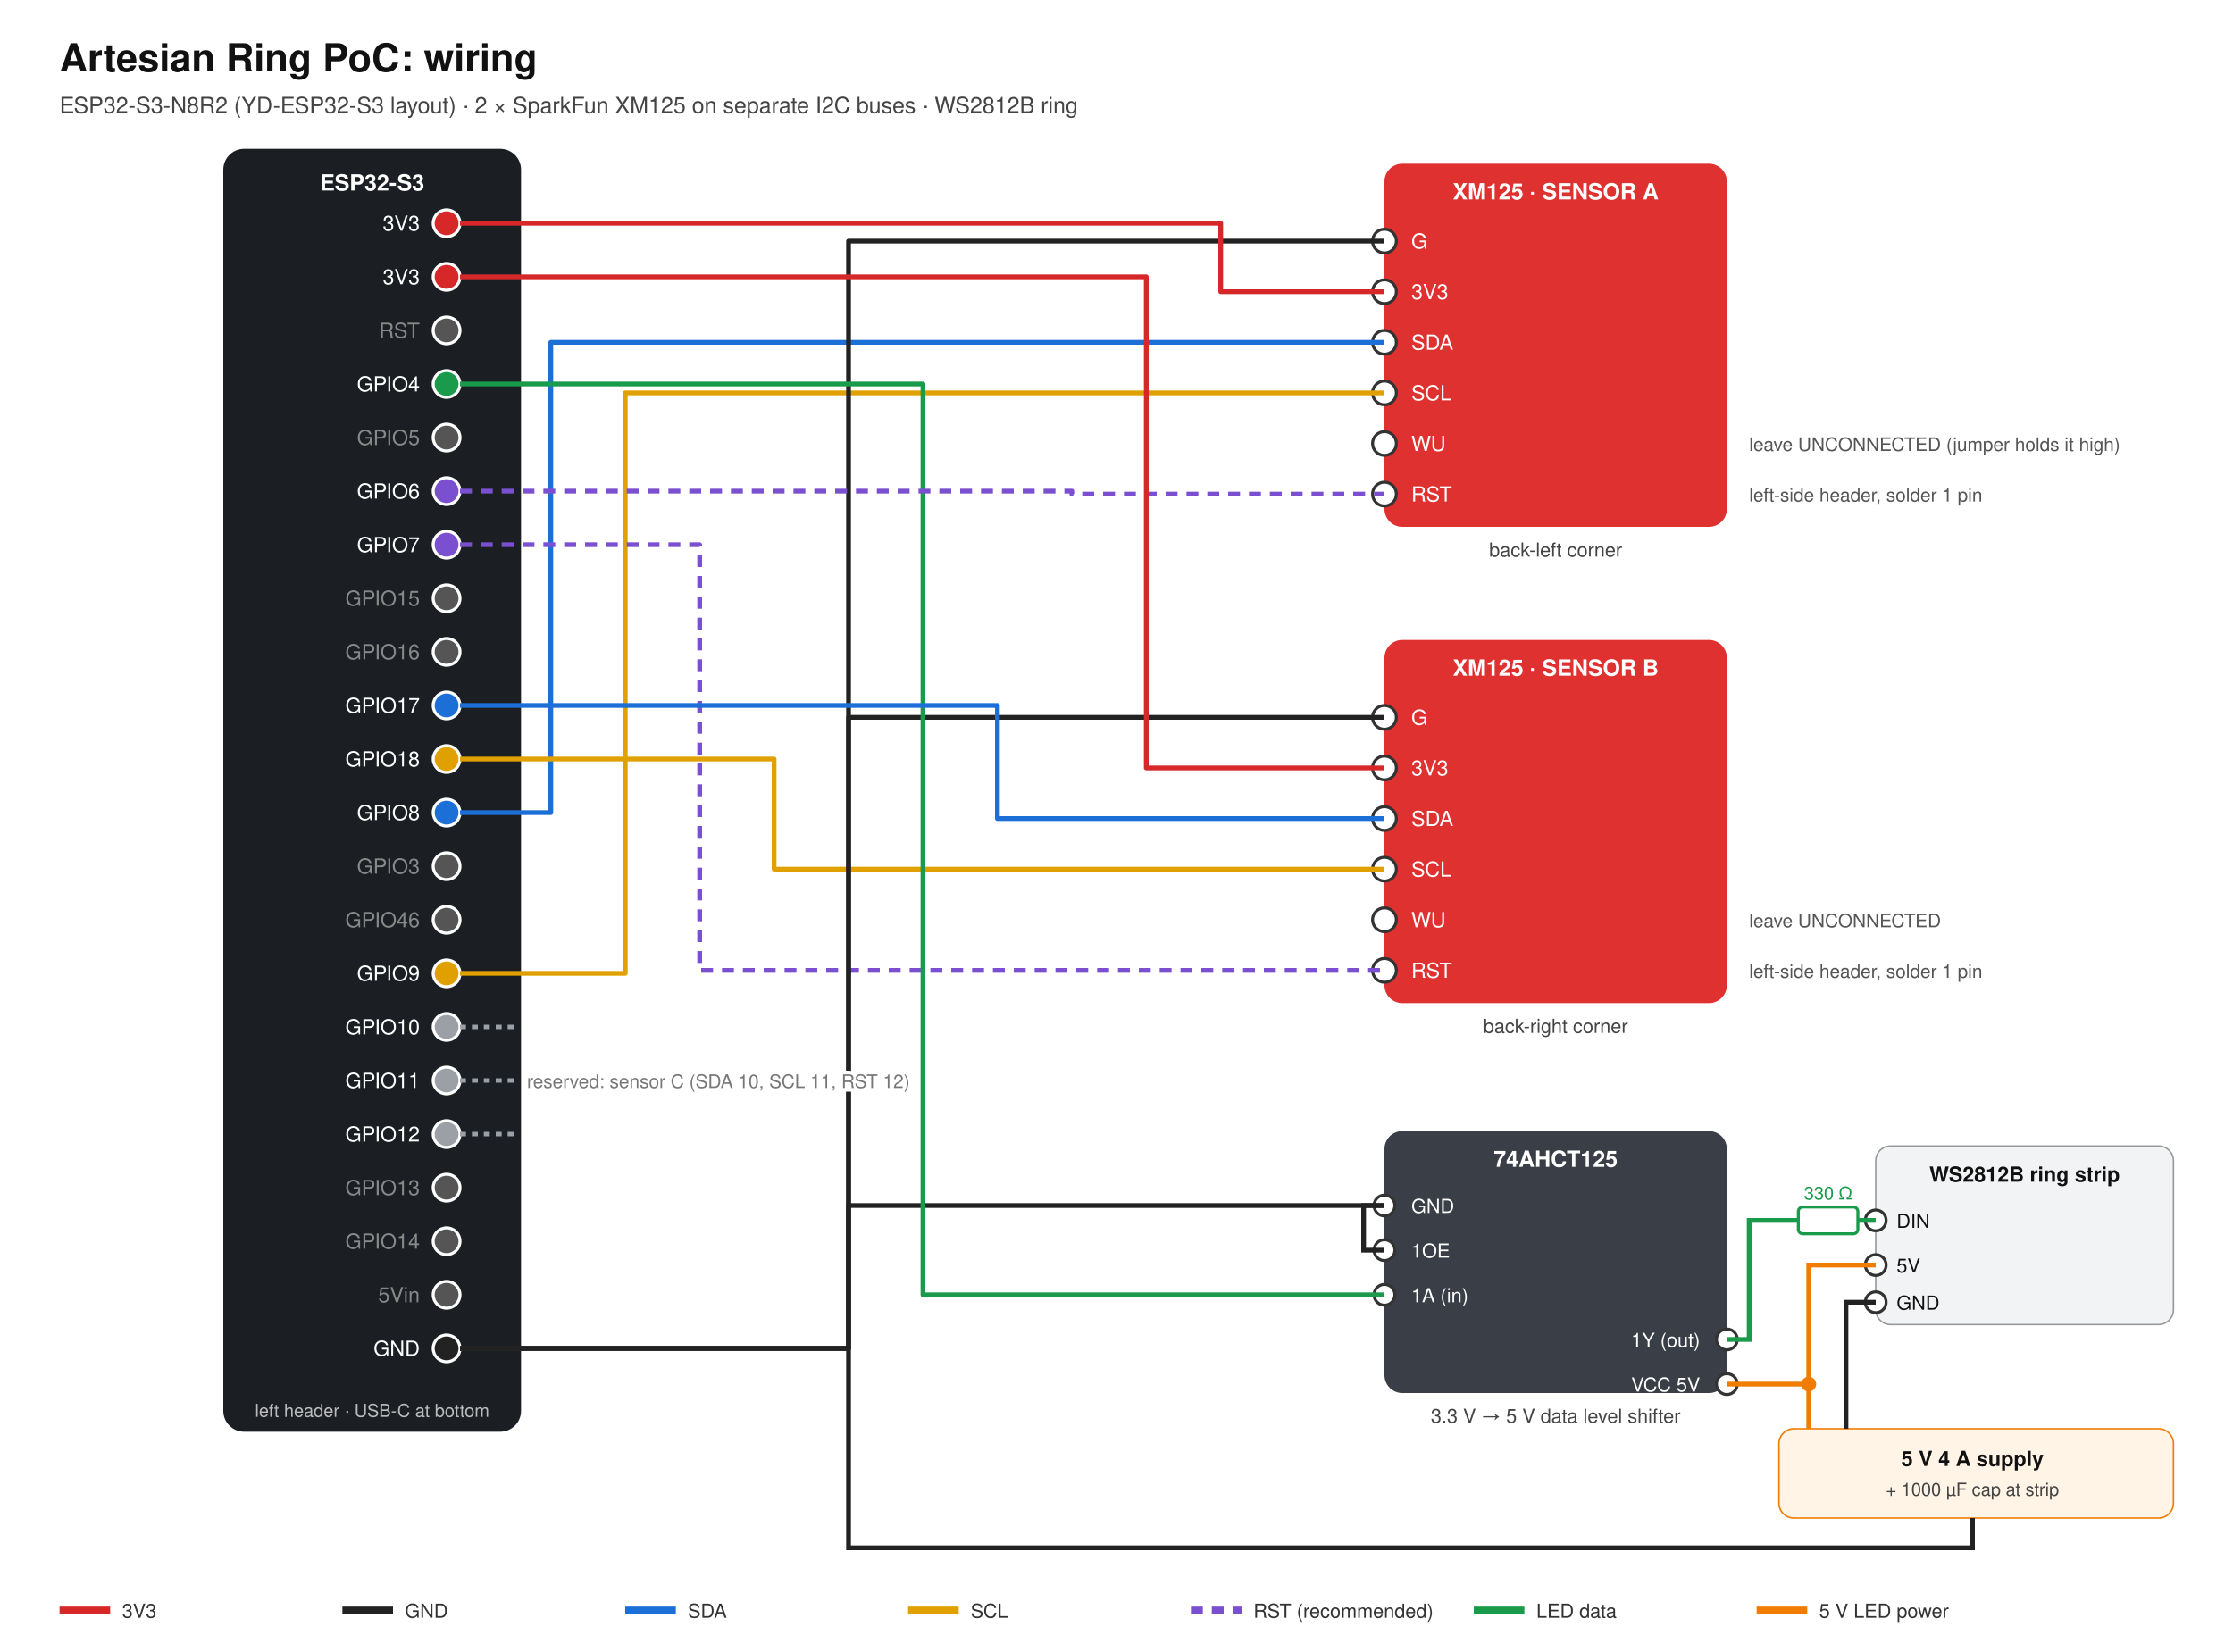
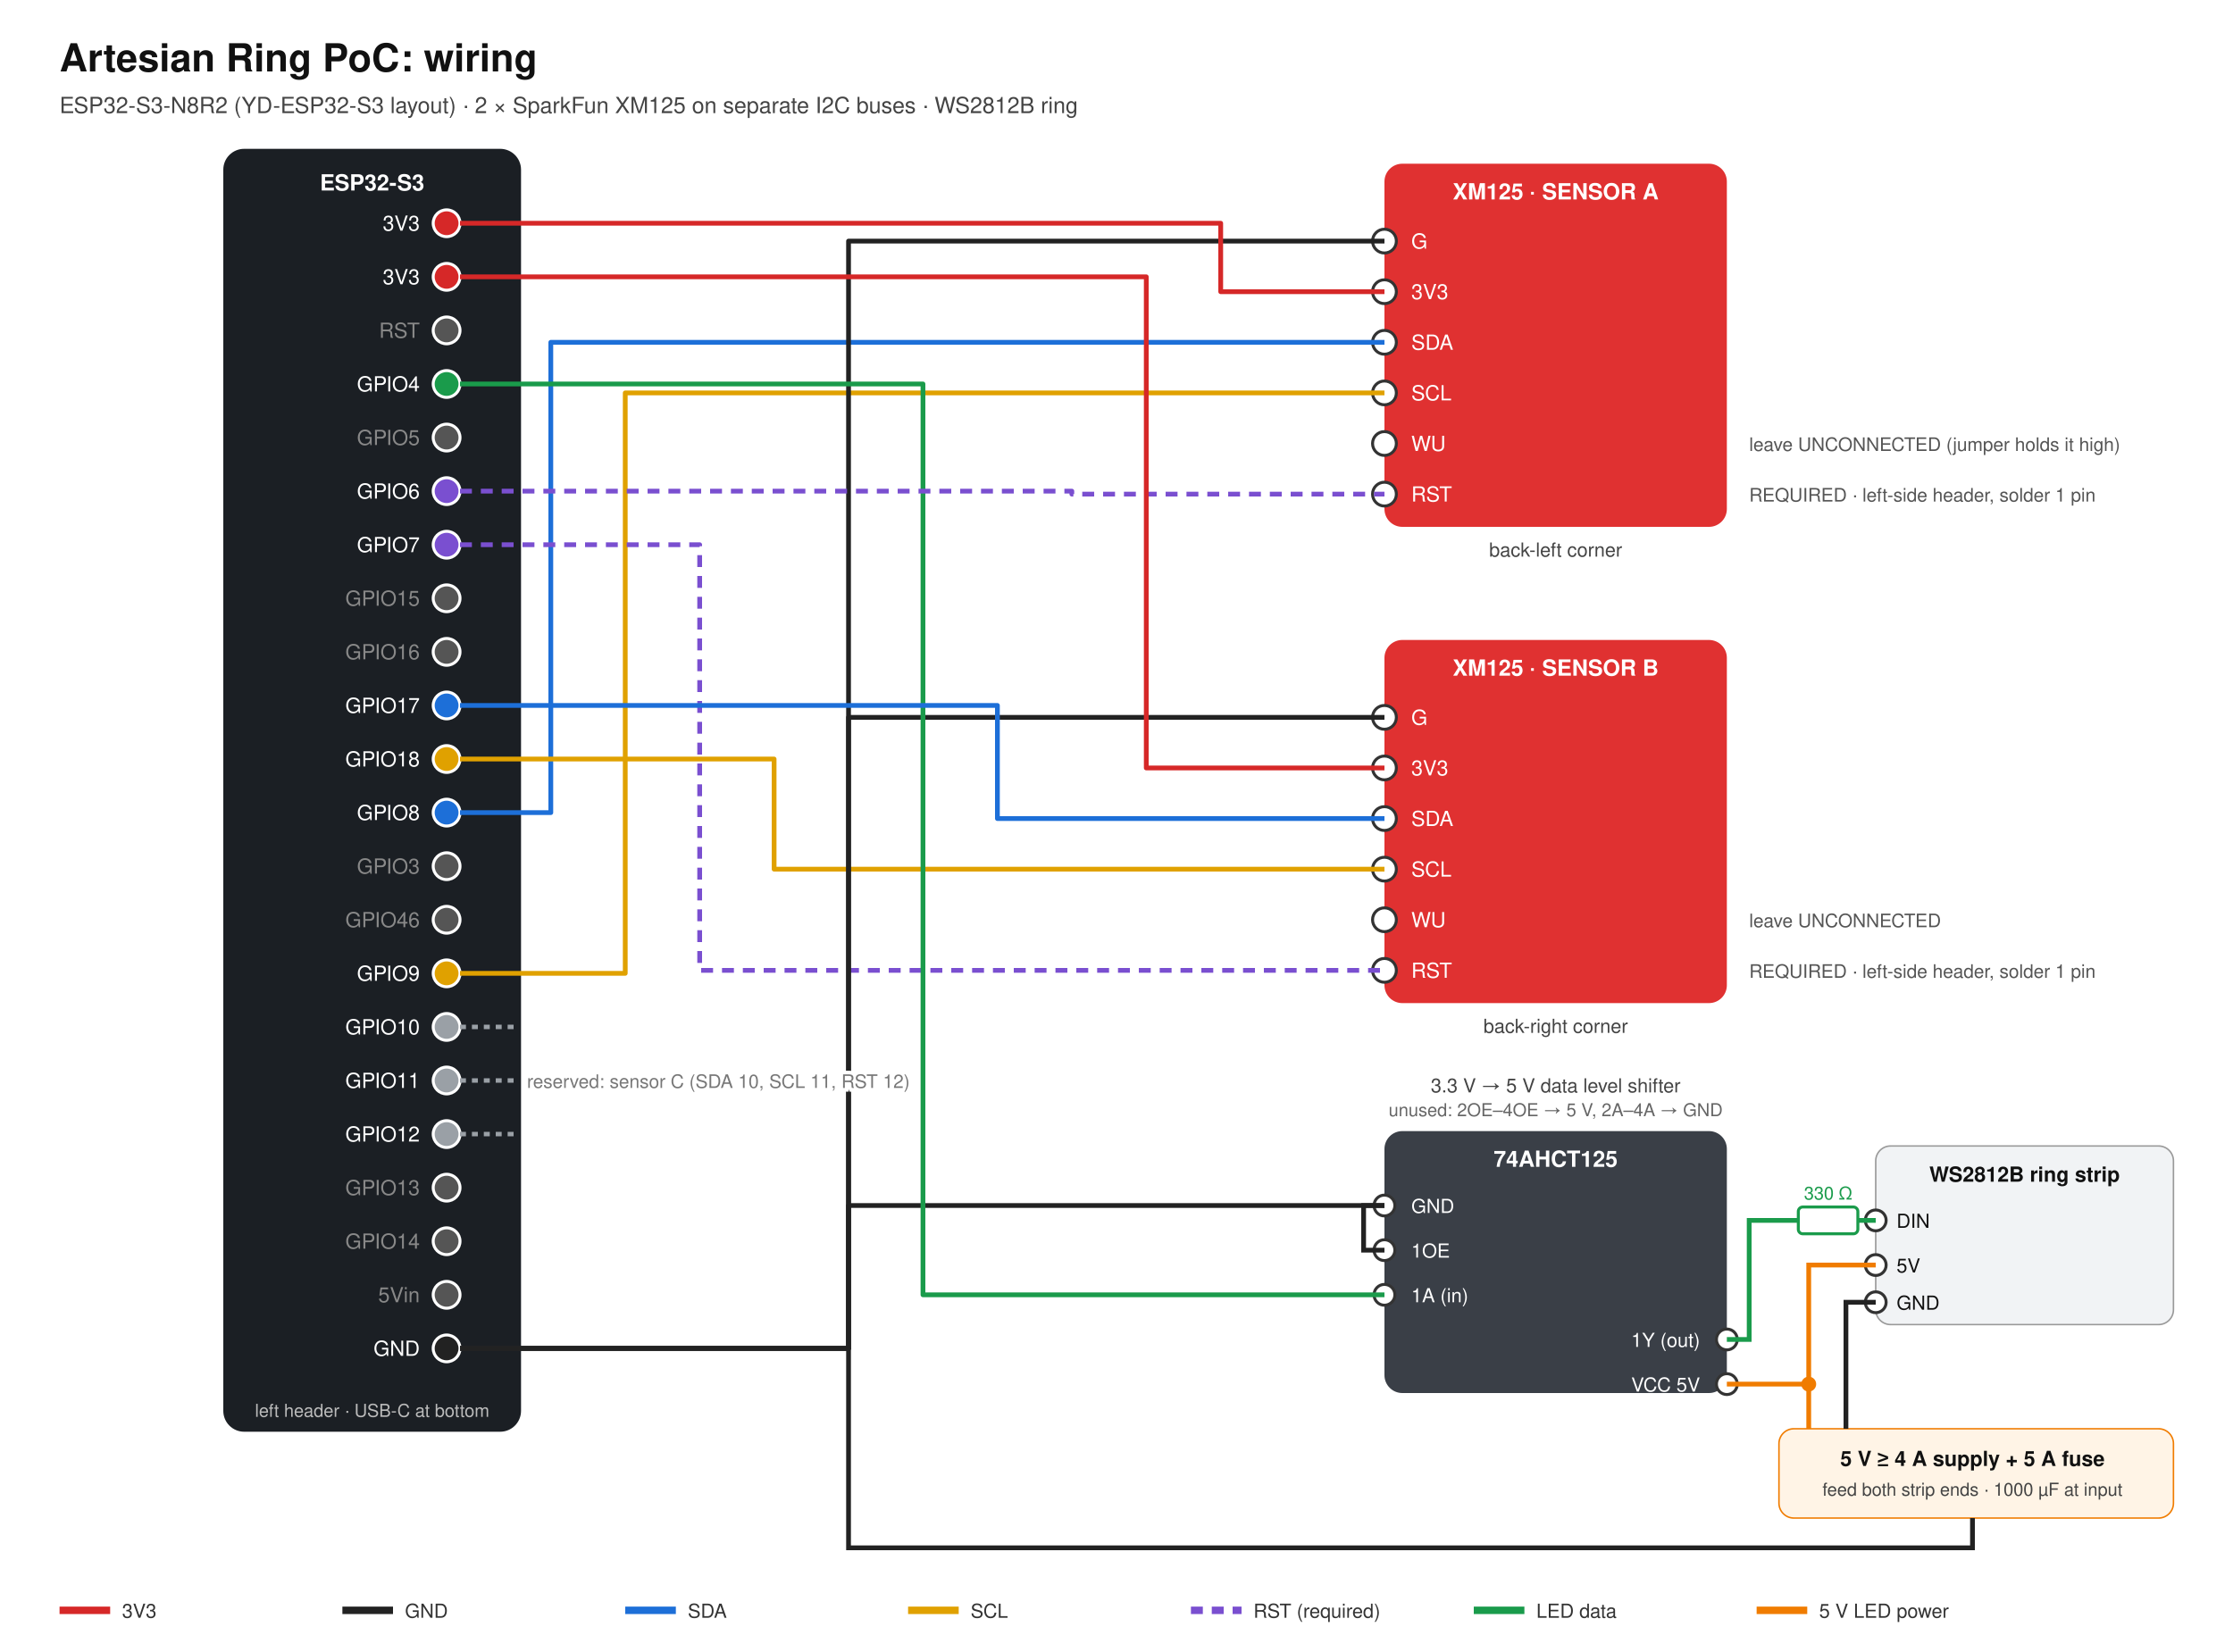
<svg xmlns="http://www.w3.org/2000/svg" viewBox="0 0 1500 1110" width="1500" height="1110" font-family="Segoe UI, Helvetica, Arial, sans-serif">
  <rect width="1500" height="1110" fill="#ffffff" />
  <text x="40" y="48" font-size="26" font-weight="700" fill="#111">Artesian Ring PoC: wiring</text>
  <text x="40" y="76" font-size="15" fill="#444">ESP32-S3-N8R2 (YD-ESP32-S3 layout) · 2 × SparkFun XM125 on separate I2C buses · WS2812B ring</text>
  <rect x="150" y="100" width="200" height="862" rx="14" fill="#1b1f24" />
  <text x="250" y="128" font-size="15" font-weight="700" fill="#fff" text-anchor="middle">ESP32-S3</text>
  <text x="250" y="952" font-size="12" fill="#bbb" text-anchor="middle">left header · USB-C at bottom</text>
  <circle cx="300" cy="150" r="9" fill="#d62828" stroke="#fff" stroke-width="2" />
  <text x="282" y="155" font-size="14" fill="#fff" text-anchor="end">3V3</text>
  <circle cx="300" cy="186" r="9" fill="#d62828" stroke="#fff" stroke-width="2" />
  <text x="282" y="191" font-size="14" fill="#fff" text-anchor="end">3V3</text>
  <circle cx="300" cy="222" r="9" fill="#555" stroke="#fff" stroke-width="2" />
  <text x="282" y="227" font-size="14" fill="#888" text-anchor="end">RST</text>
  <circle cx="300" cy="258" r="9" fill="#1a9b4b" stroke="#fff" stroke-width="2" />
  <text x="282" y="263" font-size="14" fill="#fff" text-anchor="end">GPIO4</text>
  <circle cx="300" cy="294" r="9" fill="#555" stroke="#fff" stroke-width="2" />
  <text x="282" y="299" font-size="14" fill="#888" text-anchor="end">GPIO5</text>
  <circle cx="300" cy="330" r="9" fill="#7a4fd0" stroke="#fff" stroke-width="2" />
  <text x="282" y="335" font-size="14" fill="#fff" text-anchor="end">GPIO6</text>
  <circle cx="300" cy="366" r="9" fill="#7a4fd0" stroke="#fff" stroke-width="2" />
  <text x="282" y="371" font-size="14" fill="#fff" text-anchor="end">GPIO7</text>
  <circle cx="300" cy="402" r="9" fill="#555" stroke="#fff" stroke-width="2" />
  <text x="282" y="407" font-size="14" fill="#888" text-anchor="end">GPIO15</text>
  <circle cx="300" cy="438" r="9" fill="#555" stroke="#fff" stroke-width="2" />
  <text x="282" y="443" font-size="14" fill="#888" text-anchor="end">GPIO16</text>
  <circle cx="300" cy="474" r="9" fill="#1d6fd8" stroke="#fff" stroke-width="2" />
  <text x="282" y="479" font-size="14" fill="#fff" text-anchor="end">GPIO17</text>
  <circle cx="300" cy="510" r="9" fill="#e0a100" stroke="#fff" stroke-width="2" />
  <text x="282" y="515" font-size="14" fill="#fff" text-anchor="end">GPIO18</text>
  <circle cx="300" cy="546" r="9" fill="#1d6fd8" stroke="#fff" stroke-width="2" />
  <text x="282" y="551" font-size="14" fill="#fff" text-anchor="end">GPIO8</text>
  <circle cx="300" cy="582" r="9" fill="#555" stroke="#fff" stroke-width="2" />
  <text x="282" y="587" font-size="14" fill="#888" text-anchor="end">GPIO3</text>
  <circle cx="300" cy="618" r="9" fill="#555" stroke="#fff" stroke-width="2" />
  <text x="282" y="623" font-size="14" fill="#888" text-anchor="end">GPIO46</text>
  <circle cx="300" cy="654" r="9" fill="#e0a100" stroke="#fff" stroke-width="2" />
  <text x="282" y="659" font-size="14" fill="#fff" text-anchor="end">GPIO9</text>
  <circle cx="300" cy="690" r="9" fill="#9aa0a6" stroke="#fff" stroke-width="2" />
  <text x="282" y="695" font-size="14" fill="#fff" text-anchor="end">GPIO10</text>
  <circle cx="300" cy="726" r="9" fill="#9aa0a6" stroke="#fff" stroke-width="2" />
  <text x="282" y="731" font-size="14" fill="#fff" text-anchor="end">GPIO11</text>
  <circle cx="300" cy="762" r="9" fill="#9aa0a6" stroke="#fff" stroke-width="2" />
  <text x="282" y="767" font-size="14" fill="#fff" text-anchor="end">GPIO12</text>
  <circle cx="300" cy="798" r="9" fill="#555" stroke="#fff" stroke-width="2" />
  <text x="282" y="803" font-size="14" fill="#888" text-anchor="end">GPIO13</text>
  <circle cx="300" cy="834" r="9" fill="#555" stroke="#fff" stroke-width="2" />
  <text x="282" y="839" font-size="14" fill="#888" text-anchor="end">GPIO14</text>
  <circle cx="300" cy="870" r="9" fill="#555" stroke="#fff" stroke-width="2" />
  <text x="282" y="875" font-size="14" fill="#888" text-anchor="end">5Vin</text>
  <circle cx="300" cy="906" r="9" fill="#222222" stroke="#fff" stroke-width="2" />
  <text x="282" y="911" font-size="14" fill="#fff" text-anchor="end">GND</text>
  <rect x="930" y="110" width="230" height="244" rx="12" fill="#e03131" />
  <text x="1045" y="134" font-size="15" font-weight="700" fill="#fff" text-anchor="middle">XM125  ·  SENSOR A</text>
  <text x="1045" y="374" font-size="13" fill="#444" text-anchor="middle">back-left corner</text>
  <circle cx="930" cy="162" r="8" fill="#fff" stroke="#333" stroke-width="2" />
  <text x="948" y="167" font-size="14" fill="#fff">G</text>
  <circle cx="930" cy="196" r="8" fill="#fff" stroke="#333" stroke-width="2" />
  <text x="948" y="201" font-size="14" fill="#fff">3V3</text>
  <circle cx="930" cy="230" r="8" fill="#fff" stroke="#333" stroke-width="2" />
  <text x="948" y="235" font-size="14" fill="#fff">SDA</text>
  <circle cx="930" cy="264" r="8" fill="#fff" stroke="#333" stroke-width="2" />
  <text x="948" y="269" font-size="14" fill="#fff">SCL</text>
  <circle cx="930" cy="298" r="8" fill="#fff" stroke="#333" stroke-width="2" />
  <text x="948" y="303" font-size="14" fill="#fff">WU</text>
  <text x="1175" y="303" font-size="12.5" fill="#555">leave UNCONNECTED (jumper holds it high)</text>
  <circle cx="930" cy="332" r="8" fill="#fff" stroke="#333" stroke-width="2" />
  <text x="948" y="337" font-size="14" fill="#fff">RST</text>
-   <text x="1175" y="337" font-size="12.5" fill="#555">left-side header, solder 1 pin</text>
+   <text x="1175" y="337" font-size="12.5" fill="#555">REQUIRED · left-side header, solder 1 pin</text>
  <rect x="930" y="430" width="230" height="244" rx="12" fill="#e03131" />
  <text x="1045" y="454" font-size="15" font-weight="700" fill="#fff" text-anchor="middle">XM125  ·  SENSOR B</text>
  <text x="1045" y="694" font-size="13" fill="#444" text-anchor="middle">back-right corner</text>
  <circle cx="930" cy="482" r="8" fill="#fff" stroke="#333" stroke-width="2" />
  <text x="948" y="487" font-size="14" fill="#fff">G</text>
  <circle cx="930" cy="516" r="8" fill="#fff" stroke="#333" stroke-width="2" />
  <text x="948" y="521" font-size="14" fill="#fff">3V3</text>
  <circle cx="930" cy="550" r="8" fill="#fff" stroke="#333" stroke-width="2" />
  <text x="948" y="555" font-size="14" fill="#fff">SDA</text>
  <circle cx="930" cy="584" r="8" fill="#fff" stroke="#333" stroke-width="2" />
  <text x="948" y="589" font-size="14" fill="#fff">SCL</text>
  <circle cx="930" cy="618" r="8" fill="#fff" stroke="#333" stroke-width="2" />
  <text x="948" y="623" font-size="14" fill="#fff">WU</text>
  <text x="1175" y="623" font-size="12.5" fill="#555">leave UNCONNECTED</text>
  <circle cx="930" cy="652" r="8" fill="#fff" stroke="#333" stroke-width="2" />
  <text x="948" y="657" font-size="14" fill="#fff">RST</text>
-   <text x="1175" y="657" font-size="12.5" fill="#555">left-side header, solder 1 pin</text>
+   <text x="1175" y="657" font-size="12.5" fill="#555">REQUIRED · left-side header, solder 1 pin</text>
  <rect x="930" y="760" width="230" height="176" rx="12" fill="#3a3f47" />
  <text x="1045" y="784" font-size="15" font-weight="700" fill="#fff" text-anchor="middle">74AHCT125</text>
-   <text x="1045" y="956" font-size="13" fill="#444" text-anchor="middle">3.3 V → 5 V data level shifter</text>
+   <text x="1045" y="734" font-size="13" fill="#444" text-anchor="middle">3.3 V → 5 V data level shifter</text>
+   <text x="1045" y="750" font-size="12" fill="#666" text-anchor="middle">unused: 2OE–4OE → 5 V, 2A–4A → GND</text>
  <circle cx="930" cy="810" r="7" fill="#fff" stroke="#333" stroke-width="2" />
  <text x="948" y="815" font-size="13" fill="#fff" text-anchor="start">GND</text>
  <circle cx="930" cy="840" r="7" fill="#fff" stroke="#333" stroke-width="2" />
  <text x="948" y="845" font-size="13" fill="#fff" text-anchor="start">1OE</text>
  <circle cx="930" cy="870" r="7" fill="#fff" stroke="#333" stroke-width="2" />
  <text x="948" y="875" font-size="13" fill="#fff" text-anchor="start">1A (in)</text>
  <circle cx="1160" cy="900" r="7" fill="#fff" stroke="#333" stroke-width="2" />
  <text x="1142" y="905" font-size="13" fill="#fff" text-anchor="end">1Y (out)</text>
  <circle cx="1160" cy="930" r="7" fill="#fff" stroke="#333" stroke-width="2" />
  <text x="1142" y="935" font-size="13" fill="#fff" text-anchor="end">VCC 5V</text>
  <rect x="1260" y="770" width="200" height="120" rx="10" fill="#f1f3f5" stroke="#999" />
  <text x="1360" y="794" font-size="14" font-weight="700" fill="#111" text-anchor="middle">WS2812B ring strip</text>
  <circle cx="1260" cy="820" r="7" fill="#fff" stroke="#333" stroke-width="2" />
  <text x="1274" y="825" font-size="13" fill="#111">DIN</text>
  <circle cx="1260" cy="850" r="7" fill="#fff" stroke="#333" stroke-width="2" />
  <text x="1274" y="855" font-size="13" fill="#111">5V</text>
  <circle cx="1260" cy="875" r="7" fill="#fff" stroke="#333" stroke-width="2" />
  <text x="1274" y="880" font-size="13" fill="#111">GND</text>
  <rect x="1195" y="960" width="265" height="60" rx="10" fill="#fff4e6" stroke="#f07c00" />
-   <text x="1325" y="985" font-size="14" font-weight="700" fill="#111" text-anchor="middle">5 V 4 A supply</text>
-   <text x="1325" y="1005" font-size="12" fill="#444" text-anchor="middle">+ 1000 µF cap at strip</text>
+   <text x="1325" y="985" font-size="14" font-weight="700" fill="#111" text-anchor="middle">5 V ≥ 4 A supply + 5 A fuse</text>
+   <text x="1325" y="1005" font-size="12" fill="#444" text-anchor="middle">feed both strip ends · 1000 µF at input</text>
  <path d="M309,546 H370 V230 H930" fill="none" stroke="#1d6fd8" stroke-width="3.2" stroke-linejoin="round" />
  <circle cx="370" cy="546" r="0" />
  <path d="M309,654 H420 V264 H930" fill="none" stroke="#e0a100" stroke-width="3.2" stroke-linejoin="round" />
  <circle cx="420" cy="654" r="0" />
  <path d="M309,366 H470 V652 H930" fill="none" stroke="#7a4fd0" stroke-width="3.2" stroke-linejoin="round" stroke-dasharray="8 6" />
  <circle cx="470" cy="366" r="0" />
  <path d="M309,510 H520 V584 H930" fill="none" stroke="#e0a100" stroke-width="3.2" stroke-linejoin="round" />
  <circle cx="520" cy="510" r="0" />
  <path d="M309,906 H570 V162 H930" fill="none" stroke="#222222" stroke-width="3.2" stroke-linejoin="round" />
  <circle cx="570" cy="906" r="0" />
  <path d="M309,906 H570 V482 H930" fill="none" stroke="#222222" stroke-width="3.2" stroke-linejoin="round" />
  <circle cx="570" cy="906" r="0" />
  <path d="M309,906 H570 V810 H930" fill="none" stroke="#222222" stroke-width="3.2" stroke-linejoin="round" />
  <circle cx="570" cy="906" r="0" />
  <path d="M309,258 H620 V870 H930" fill="none" stroke="#1a9b4b" stroke-width="3.2" stroke-linejoin="round" />
  <circle cx="620" cy="258" r="0" />
  <path d="M309,474 H670 V550 H930" fill="none" stroke="#1d6fd8" stroke-width="3.2" stroke-linejoin="round" />
  <circle cx="670" cy="474" r="0" />
  <path d="M309,330 H720 V332 H930" fill="none" stroke="#7a4fd0" stroke-width="3.2" stroke-linejoin="round" stroke-dasharray="8 6" />
  <circle cx="720" cy="330" r="0" />
  <path d="M309,186 H770 V516 H930" fill="none" stroke="#d62828" stroke-width="3.2" stroke-linejoin="round" />
  <circle cx="770" cy="186" r="0" />
  <path d="M309,150 H820 V196 H930" fill="none" stroke="#d62828" stroke-width="3.2" stroke-linejoin="round" />
  <circle cx="820" cy="150" r="0" />
  <path d="M930,810 H916 V840 H930" fill="none" stroke="#222222" stroke-width="3.2" />
  <path d="M1160,900 H1175 V820 H1260" fill="none" stroke="#1a9b4b" stroke-width="3.2" />
  <rect x="1208" y="811" width="40" height="18" rx="3" fill="#fff" stroke="#1a9b4b" stroke-width="2" />
  <text x="1228" y="806" font-size="12" fill="#1a9b4b" text-anchor="middle">330 Ω</text>
  <path d="M1215,960 V850 H1260" fill="none" stroke="#f07c00" stroke-width="3.2" />
  <path d="M1160,930 H1215" fill="none" stroke="#f07c00" stroke-width="3.2" />
  <path d="M1240,960 V875 H1260" fill="none" stroke="#222222" stroke-width="3.2" />
  <path d="M1325,1020 V1040 H570 V906" fill="none" stroke="#222222" stroke-width="3.2" />
  <circle cx="1215" cy="930" r="5" fill="#f07c00" />
  <path d="M309,690 H348" stroke="#9aa0a6" stroke-width="3" stroke-dasharray="4 4" />
  <path d="M309,726 H348" stroke="#9aa0a6" stroke-width="3" stroke-dasharray="4 4" />
  <path d="M309,762 H348" stroke="#9aa0a6" stroke-width="3" stroke-dasharray="4 4" />
  <text x="354" y="731" font-size="12.5" fill="#777" stroke="#fff" stroke-width="5" paint-order="stroke">reserved: sensor C (SDA 10, SCL 11, RST 12)</text>
  <line x1="40" y1="1082" x2="74" y2="1082" stroke="#d62828" stroke-width="5" />
  <text x="82" y="1087" font-size="13" fill="#333">3V3</text>
  <line x1="230" y1="1082" x2="264" y2="1082" stroke="#222222" stroke-width="5" />
  <text x="272" y="1087" font-size="13" fill="#333">GND</text>
  <line x1="420" y1="1082" x2="454" y2="1082" stroke="#1d6fd8" stroke-width="5" />
  <text x="462" y="1087" font-size="13" fill="#333">SDA</text>
  <line x1="610" y1="1082" x2="644" y2="1082" stroke="#e0a100" stroke-width="5" />
  <text x="652" y="1087" font-size="13" fill="#333">SCL</text>
  <line x1="800" y1="1082" x2="834" y2="1082" stroke="#7a4fd0" stroke-width="5" stroke-dasharray="8 6" />
-   <text x="842" y="1087" font-size="13" fill="#333">RST (recommended)</text>
+   <text x="842" y="1087" font-size="13" fill="#333">RST (required)</text>
  <line x1="990" y1="1082" x2="1024" y2="1082" stroke="#1a9b4b" stroke-width="5" />
  <text x="1032" y="1087" font-size="13" fill="#333">LED data</text>
  <line x1="1180" y1="1082" x2="1214" y2="1082" stroke="#f07c00" stroke-width="5" />
  <text x="1222" y="1087" font-size="13" fill="#333">5 V LED power</text>
</svg>
